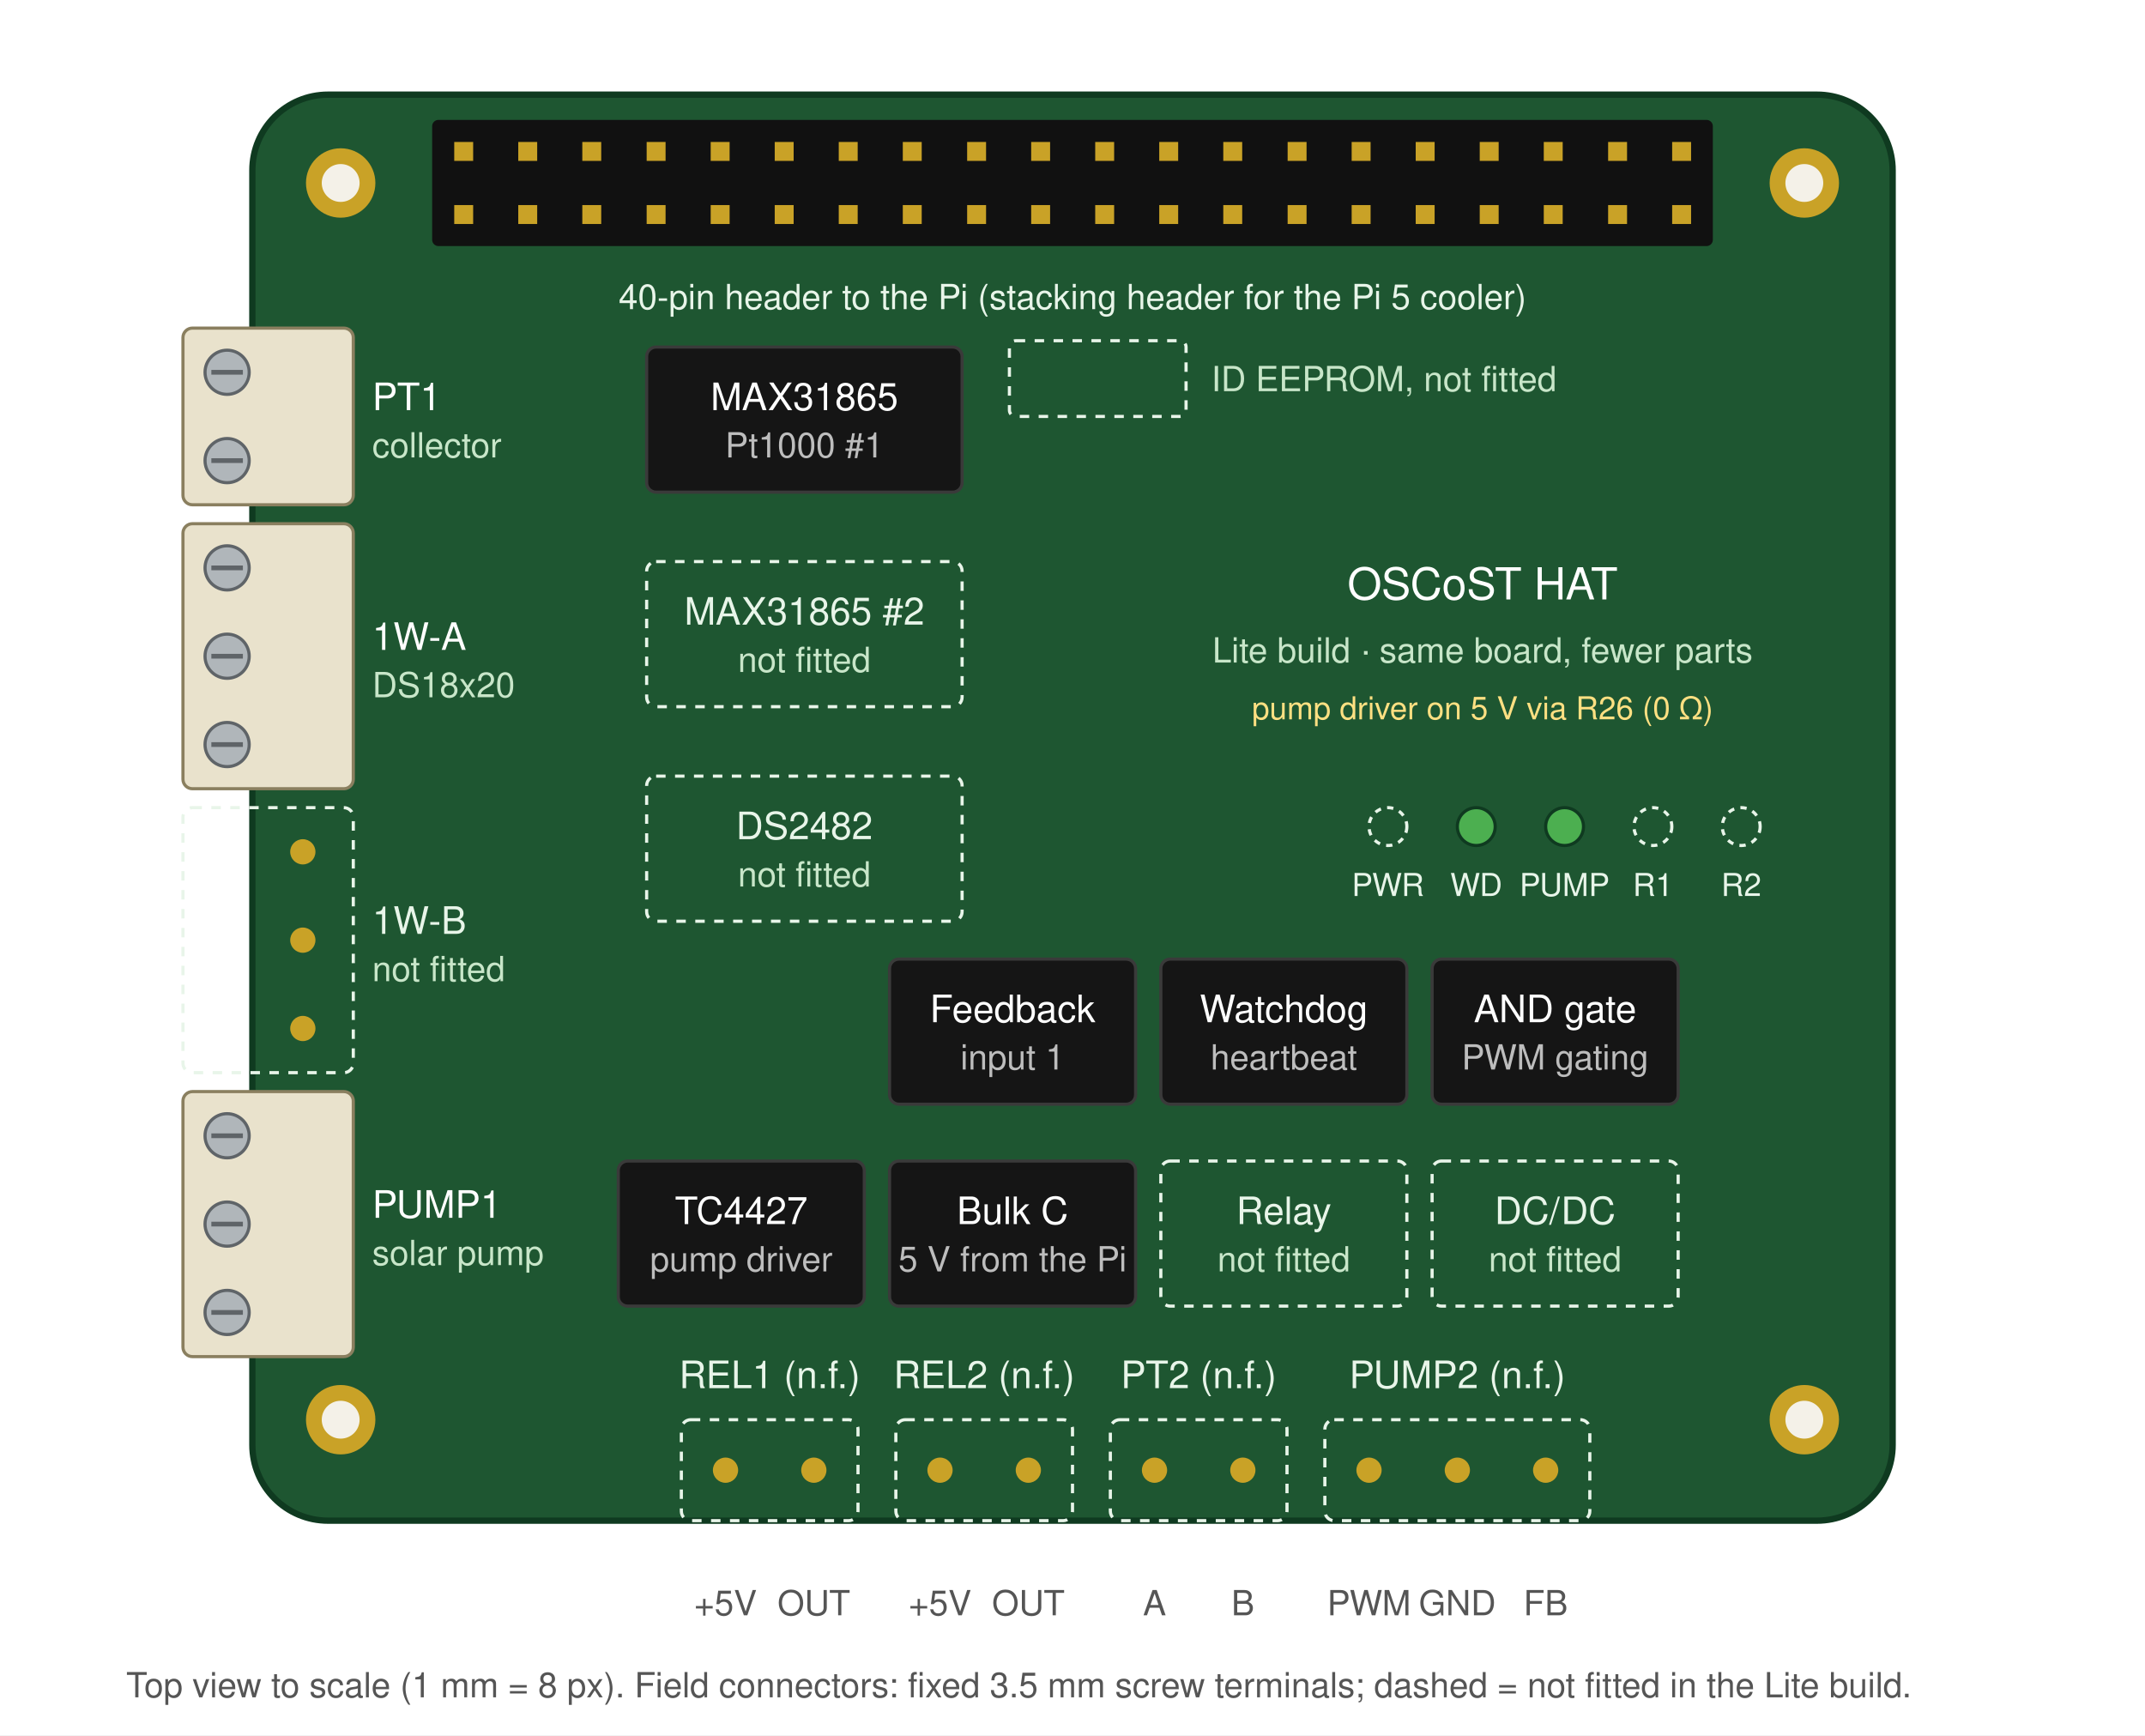
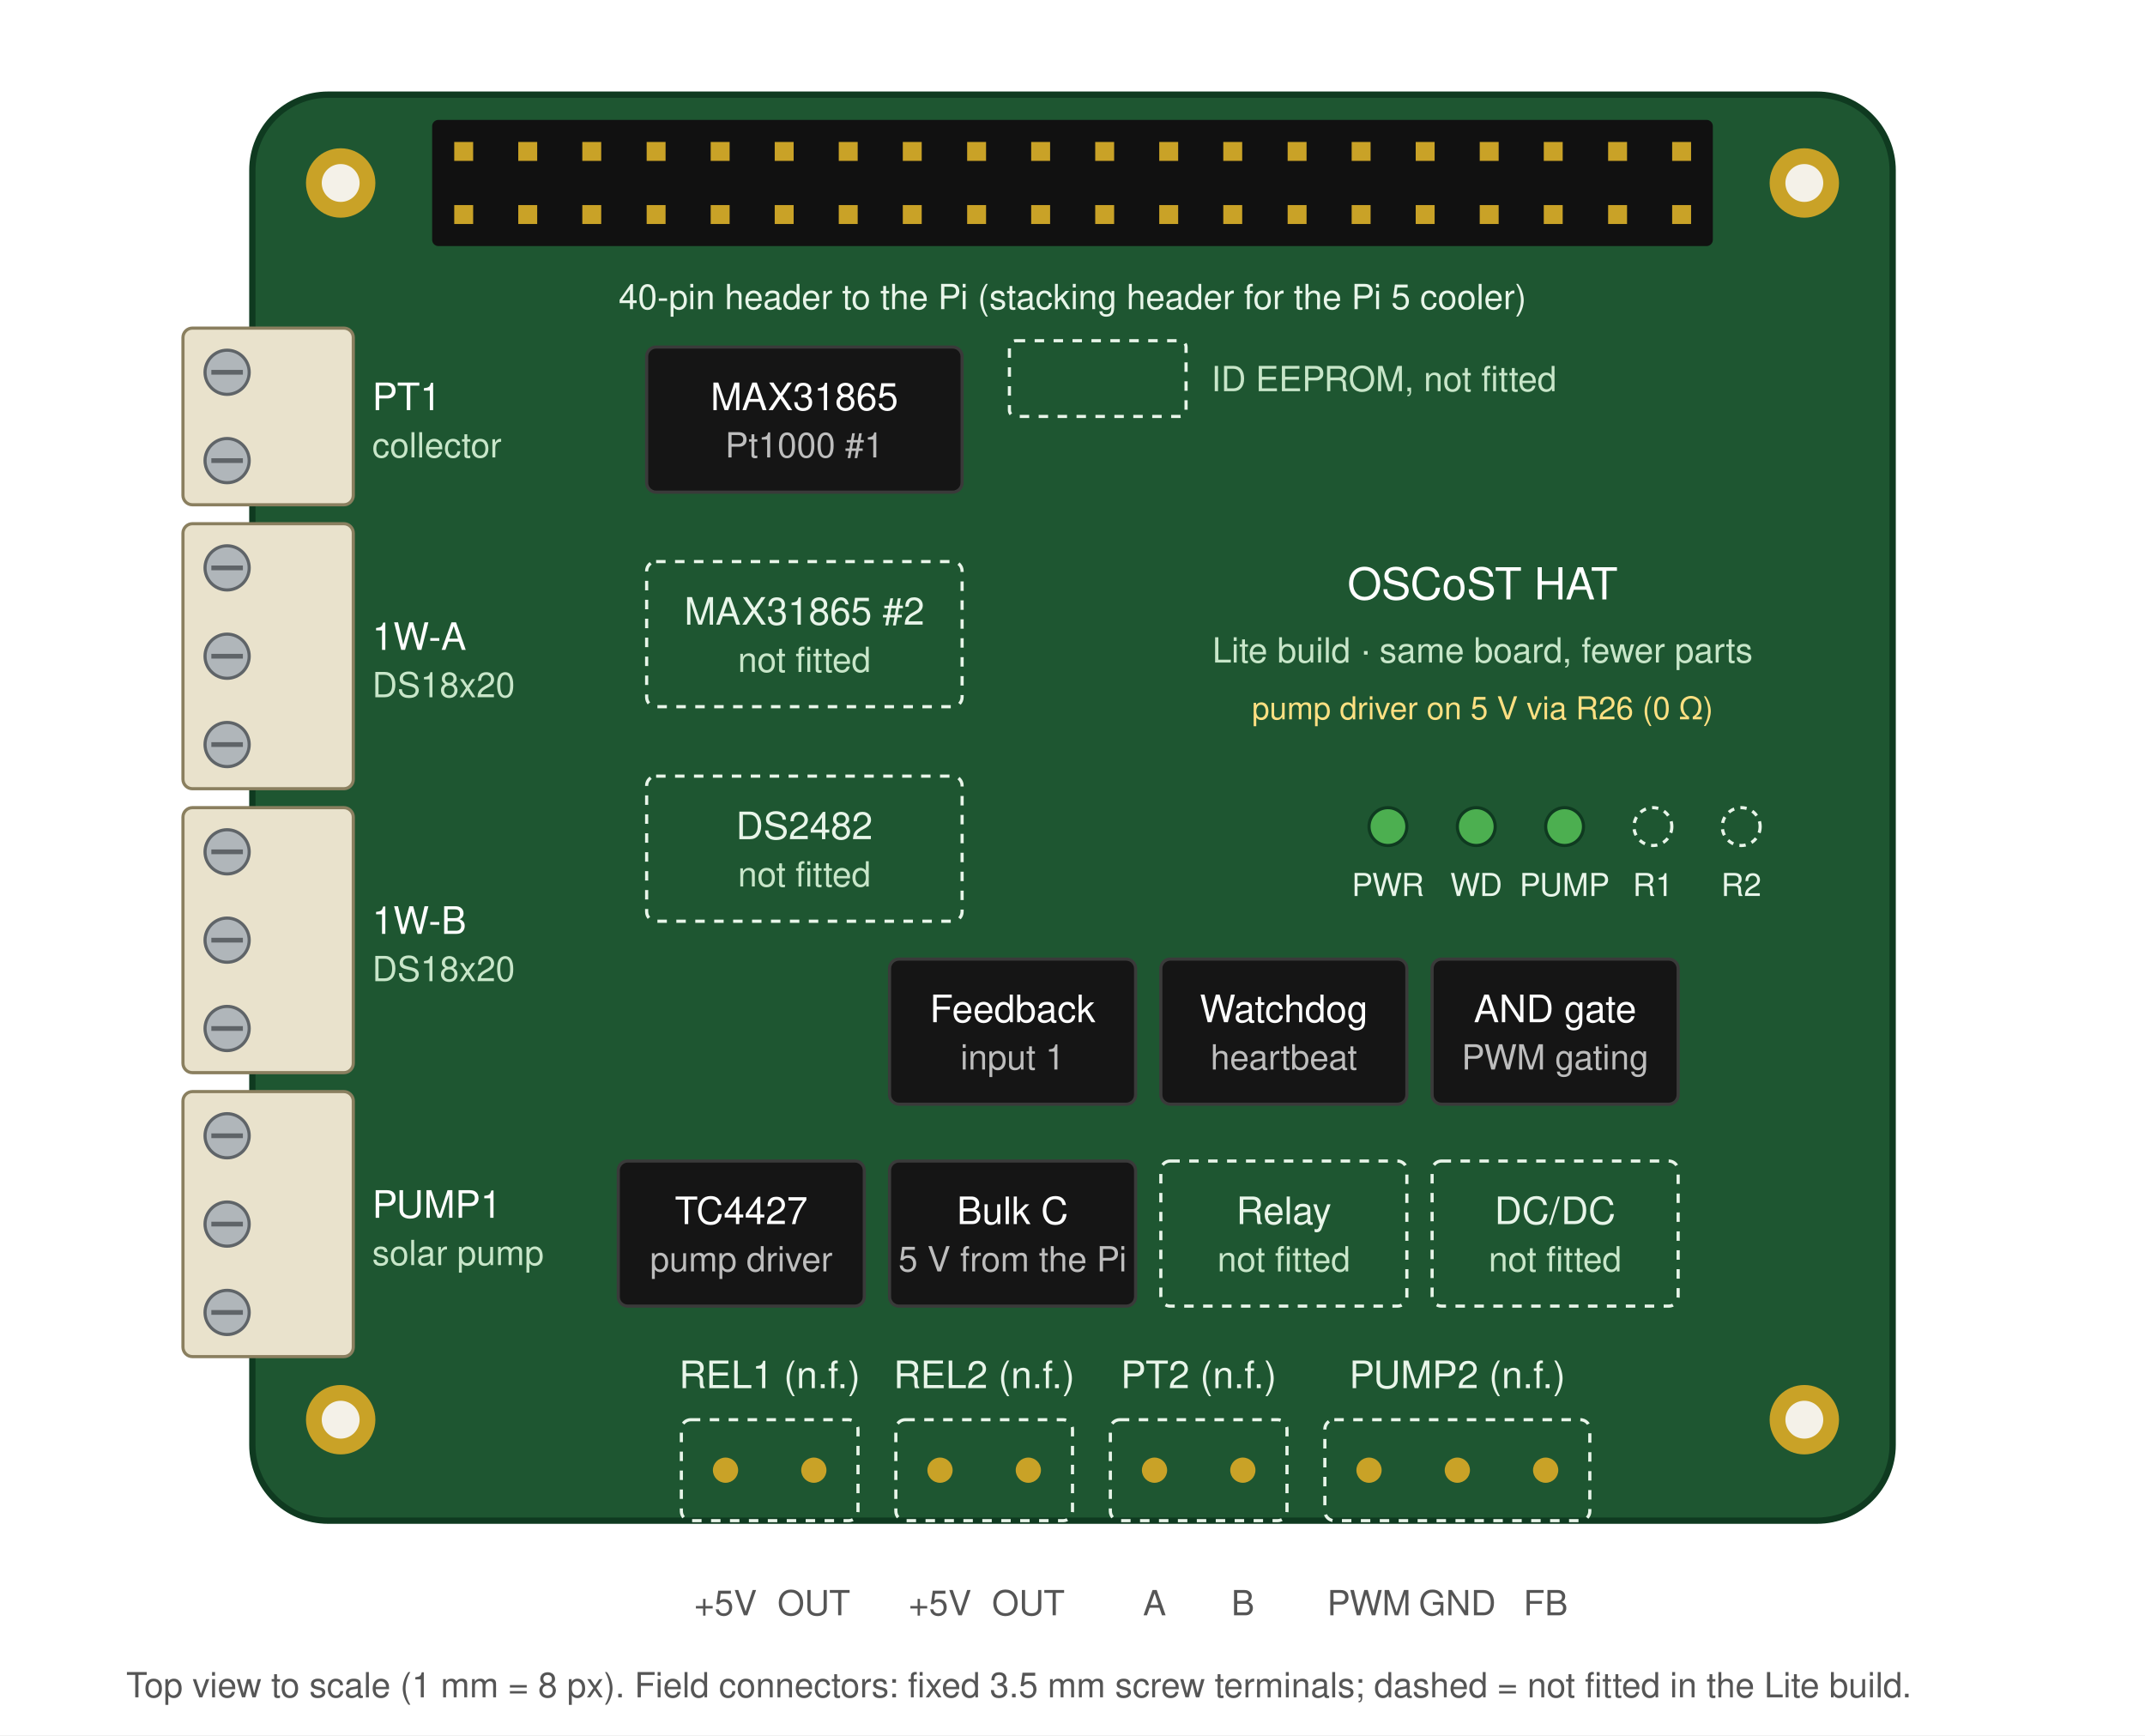
<svg xmlns="http://www.w3.org/2000/svg" width="680" height="550" viewBox="0 0 680 550" font-family="Helvetica, Arial, sans-serif">
  <rect width="680" height="550" fill="white" />
  <rect x="80" y="30" width="520" height="452" rx="24" fill="#1E5631" stroke="#0F3A20" stroke-width="2" />
  <circle cx="108" cy="58" r="11" fill="#C9A227" />
  <circle cx="108" cy="58" r="6" fill="#F4F1E8" />
  <circle cx="572" cy="58" r="11" fill="#C9A227" />
  <circle cx="572" cy="58" r="6" fill="#F4F1E8" />
  <circle cx="108" cy="450" r="11" fill="#C9A227" />
  <circle cx="108" cy="450" r="6" fill="#F4F1E8" />
  <circle cx="572" cy="450" r="11" fill="#C9A227" />
  <circle cx="572" cy="450" r="6" fill="#F4F1E8" />
  <rect x="137" y="38" width="406" height="40" rx="2" fill="#111111" />
  <rect x="144.0" y="45" width="6" height="6" fill="#C9A227" />
  <rect x="144.0" y="65" width="6" height="6" fill="#C9A227" />
  <rect x="164.3" y="45" width="6" height="6" fill="#C9A227" />
  <rect x="164.3" y="65" width="6" height="6" fill="#C9A227" />
  <rect x="184.6" y="45" width="6" height="6" fill="#C9A227" />
  <rect x="184.6" y="65" width="6" height="6" fill="#C9A227" />
  <rect x="205.0" y="45" width="6" height="6" fill="#C9A227" />
  <rect x="205.0" y="65" width="6" height="6" fill="#C9A227" />
  <rect x="225.3" y="45" width="6" height="6" fill="#C9A227" />
  <rect x="225.3" y="65" width="6" height="6" fill="#C9A227" />
  <rect x="245.6" y="45" width="6" height="6" fill="#C9A227" />
  <rect x="245.6" y="65" width="6" height="6" fill="#C9A227" />
  <rect x="265.9" y="45" width="6" height="6" fill="#C9A227" />
  <rect x="265.9" y="65" width="6" height="6" fill="#C9A227" />
  <rect x="286.2" y="45" width="6" height="6" fill="#C9A227" />
  <rect x="286.2" y="65" width="6" height="6" fill="#C9A227" />
  <rect x="306.6" y="45" width="6" height="6" fill="#C9A227" />
  <rect x="306.6" y="65" width="6" height="6" fill="#C9A227" />
  <rect x="326.9" y="45" width="6" height="6" fill="#C9A227" />
  <rect x="326.9" y="65" width="6" height="6" fill="#C9A227" />
  <rect x="347.2" y="45" width="6" height="6" fill="#C9A227" />
  <rect x="347.2" y="65" width="6" height="6" fill="#C9A227" />
  <rect x="367.5" y="45" width="6" height="6" fill="#C9A227" />
  <rect x="367.5" y="65" width="6" height="6" fill="#C9A227" />
  <rect x="387.8" y="45" width="6" height="6" fill="#C9A227" />
  <rect x="387.8" y="65" width="6" height="6" fill="#C9A227" />
  <rect x="408.2" y="45" width="6" height="6" fill="#C9A227" />
  <rect x="408.2" y="65" width="6" height="6" fill="#C9A227" />
  <rect x="428.5" y="45" width="6" height="6" fill="#C9A227" />
  <rect x="428.5" y="65" width="6" height="6" fill="#C9A227" />
  <rect x="448.8" y="45" width="6" height="6" fill="#C9A227" />
  <rect x="448.8" y="65" width="6" height="6" fill="#C9A227" />
  <rect x="469.1" y="45" width="6" height="6" fill="#C9A227" />
  <rect x="469.1" y="65" width="6" height="6" fill="#C9A227" />
  <rect x="489.4" y="45" width="6" height="6" fill="#C9A227" />
  <rect x="489.4" y="65" width="6" height="6" fill="#C9A227" />
  <rect x="509.8" y="45" width="6" height="6" fill="#C9A227" />
  <rect x="509.8" y="65" width="6" height="6" fill="#C9A227" />
  <rect x="530.1" y="45" width="6" height="6" fill="#C9A227" />
  <rect x="530.1" y="65" width="6" height="6" fill="#C9A227" />
  <text class="ts" x="340" y="98" text-anchor="middle" style="font-size:11px;font-weight:400;fill:#E8F5E9">40-pin header to the Pi (stacking header for the Pi 5 cooler)</text>
  <rect x="320" y="108" width="56" height="24" rx="2" fill="none" stroke="#E8F5E9" stroke-width="1" stroke-dasharray="3 3" />
  <text class="ts" x="384" y="124" text-anchor="start" style="font-size:11px;font-weight:400;fill:#C8E6C9">ID EEPROM, not fitted</text>
  <rect x="58" y="104" width="54" height="56" rx="3" fill="#E9E2CC" stroke="#8A7F5F" stroke-width="1" />
  <circle cx="72" cy="118" r="7" fill="#B0B6BA" stroke="#5F6468" />
  <line x1="67" y1="118" x2="77" y2="118" stroke="#5F6468" stroke-width="1.5" />
  <circle cx="72" cy="146" r="7" fill="#B0B6BA" stroke="#5F6468" />
  <line x1="67" y1="146" x2="77" y2="146" stroke="#5F6468" stroke-width="1.5" />
  <text class="th" x="118" y="130.0" text-anchor="start" style="font-size:12px;font-weight:500;fill:#ffffff">PT1</text>
  <text class="ts" x="118" y="145.0" text-anchor="start" style="font-size:11px;font-weight:400;fill:#C8E6C9">collector</text>
  <rect x="58" y="166" width="54" height="84" rx="3" fill="#E9E2CC" stroke="#8A7F5F" stroke-width="1" />
  <circle cx="72" cy="180" r="7" fill="#B0B6BA" stroke="#5F6468" />
  <line x1="67" y1="180" x2="77" y2="180" stroke="#5F6468" stroke-width="1.5" />
  <circle cx="72" cy="208" r="7" fill="#B0B6BA" stroke="#5F6468" />
  <line x1="67" y1="208" x2="77" y2="208" stroke="#5F6468" stroke-width="1.5" />
  <circle cx="72" cy="236" r="7" fill="#B0B6BA" stroke="#5F6468" />
  <line x1="67" y1="236" x2="77" y2="236" stroke="#5F6468" stroke-width="1.5" />
  <text class="th" x="118" y="206.0" text-anchor="start" style="font-size:12px;font-weight:500;fill:#ffffff">1W-A</text>
  <text class="ts" x="118" y="221.0" text-anchor="start" style="font-size:11px;font-weight:400;fill:#C8E6C9">DS18x20</text>
-   <rect x="58" y="256" width="54" height="84" rx="3" fill="none" stroke="#E8F5E9" stroke-width="1" stroke-dasharray="3 3" />
-   <circle cx="96" cy="270" r="4" fill="#C9A227" />
-   <circle cx="96" cy="298" r="4" fill="#C9A227" />
-   <circle cx="96" cy="326" r="4" fill="#C9A227" />
-   <text class="th" x="118" y="296.0" text-anchor="start" style="font-size:12px;font-weight:500;fill:#E8F5E9">1W-B</text>
-   <text class="ts" x="118" y="311.0" text-anchor="start" style="font-size:11px;font-weight:400;fill:#C8E6C9">not fitted</text>
+   <rect x="58" y="256" width="54" height="84" rx="3" fill="#E9E2CC" stroke="#8A7F5F" stroke-width="1" />
+   <circle cx="72" cy="270" r="7" fill="#B0B6BA" stroke="#5F6468" />
+   <line x1="67" y1="270" x2="77" y2="270" stroke="#5F6468" stroke-width="1.5" />
+   <circle cx="72" cy="298" r="7" fill="#B0B6BA" stroke="#5F6468" />
+   <line x1="67" y1="298" x2="77" y2="298" stroke="#5F6468" stroke-width="1.5" />
+   <circle cx="72" cy="326" r="7" fill="#B0B6BA" stroke="#5F6468" />
+   <line x1="67" y1="326" x2="77" y2="326" stroke="#5F6468" stroke-width="1.5" />
+   <text class="th" x="118" y="296.0" text-anchor="start" style="font-size:12px;font-weight:500;fill:#ffffff">1W-B</text>
+   <text class="ts" x="118" y="311.0" text-anchor="start" style="font-size:11px;font-weight:400;fill:#C8E6C9">DS18x20</text>
  <rect x="58" y="346" width="54" height="84" rx="3" fill="#E9E2CC" stroke="#8A7F5F" stroke-width="1" />
  <circle cx="72" cy="360" r="7" fill="#B0B6BA" stroke="#5F6468" />
  <line x1="67" y1="360" x2="77" y2="360" stroke="#5F6468" stroke-width="1.5" />
  <circle cx="72" cy="388" r="7" fill="#B0B6BA" stroke="#5F6468" />
  <line x1="67" y1="388" x2="77" y2="388" stroke="#5F6468" stroke-width="1.5" />
  <circle cx="72" cy="416" r="7" fill="#B0B6BA" stroke="#5F6468" />
  <line x1="67" y1="416" x2="77" y2="416" stroke="#5F6468" stroke-width="1.5" />
  <text class="th" x="118" y="386.0" text-anchor="start" style="font-size:12px;font-weight:500;fill:#ffffff">PUMP1</text>
  <text class="ts" x="118" y="401.0" text-anchor="start" style="font-size:11px;font-weight:400;fill:#C8E6C9">solar pump</text>
  <rect x="216" y="450" width="56" height="32" rx="3" fill="none" stroke="#E8F5E9" stroke-width="1" stroke-dasharray="3 3" />
  <circle cx="230" cy="466" r="4" fill="#C9A227" />
  <text class="ts" x="230" y="512" text-anchor="middle" style="font-size:11px;font-weight:400;fill:#555555">+5V</text>
  <circle cx="258" cy="466" r="4" fill="#C9A227" />
  <text class="ts" x="258" y="512" text-anchor="middle" style="font-size:11px;font-weight:400;fill:#555555">OUT</text>
  <text class="th" x="244.0" y="440" text-anchor="middle" style="font-size:12px;font-weight:500;fill:#E8F5E9">REL1 (n.f.)</text>
  <rect x="284" y="450" width="56" height="32" rx="3" fill="none" stroke="#E8F5E9" stroke-width="1" stroke-dasharray="3 3" />
  <circle cx="298" cy="466" r="4" fill="#C9A227" />
  <text class="ts" x="298" y="512" text-anchor="middle" style="font-size:11px;font-weight:400;fill:#555555">+5V</text>
  <circle cx="326" cy="466" r="4" fill="#C9A227" />
  <text class="ts" x="326" y="512" text-anchor="middle" style="font-size:11px;font-weight:400;fill:#555555">OUT</text>
  <text class="th" x="312.0" y="440" text-anchor="middle" style="font-size:12px;font-weight:500;fill:#E8F5E9">REL2 (n.f.)</text>
  <rect x="352" y="450" width="56" height="32" rx="3" fill="none" stroke="#E8F5E9" stroke-width="1" stroke-dasharray="3 3" />
  <circle cx="366" cy="466" r="4" fill="#C9A227" />
  <text class="ts" x="366" y="512" text-anchor="middle" style="font-size:11px;font-weight:400;fill:#555555">A</text>
  <circle cx="394" cy="466" r="4" fill="#C9A227" />
  <text class="ts" x="394" y="512" text-anchor="middle" style="font-size:11px;font-weight:400;fill:#555555">B</text>
  <text class="th" x="380.0" y="440" text-anchor="middle" style="font-size:12px;font-weight:500;fill:#E8F5E9">PT2 (n.f.)</text>
  <rect x="420" y="450" width="84" height="32" rx="3" fill="none" stroke="#E8F5E9" stroke-width="1" stroke-dasharray="3 3" />
  <circle cx="434" cy="466" r="4" fill="#C9A227" />
  <text class="ts" x="434" y="512" text-anchor="middle" style="font-size:11px;font-weight:400;fill:#555555">PWM</text>
  <circle cx="462" cy="466" r="4" fill="#C9A227" />
  <text class="ts" x="462" y="512" text-anchor="middle" style="font-size:11px;font-weight:400;fill:#555555">GND</text>
  <circle cx="490" cy="466" r="4" fill="#C9A227" />
  <text class="ts" x="490" y="512" text-anchor="middle" style="font-size:11px;font-weight:400;fill:#555555">FB</text>
  <text class="th" x="462.0" y="440" text-anchor="middle" style="font-size:12px;font-weight:500;fill:#E8F5E9">PUMP2 (n.f.)</text>
  <rect x="205" y="110" width="100" height="46" rx="3" fill="#151515" stroke="#3a3a3a" stroke-width="1" />
  <text class="th" x="255.0" y="130.0" text-anchor="middle" style="font-size:12px;font-weight:500;fill:#ffffff">MAX31865</text>
  <text class="ts" x="255.0" y="145.0" text-anchor="middle" style="font-size:11px;font-weight:400;fill:#bdbdbd">Pt1000 #1</text>
  <rect x="205" y="178" width="100" height="46" rx="3" fill="none" stroke="#E8F5E9" stroke-width="1" stroke-dasharray="3 3" />
  <text class="th" x="255" y="198" text-anchor="middle" style="font-size:12px;font-weight:500;fill:#E8F5E9">MAX31865 #2</text>
  <text class="ts" x="255" y="213" text-anchor="middle" style="font-size:11px;font-weight:400;fill:#C8E6C9">not fitted</text>
  <rect x="205" y="246" width="100" height="46" rx="3" fill="none" stroke="#E8F5E9" stroke-width="1" stroke-dasharray="3 3" />
  <text class="th" x="255" y="266" text-anchor="middle" style="font-size:12px;font-weight:500;fill:#E8F5E9">DS2482</text>
  <text class="ts" x="255" y="281" text-anchor="middle" style="font-size:11px;font-weight:400;fill:#C8E6C9">not fitted</text>
  <rect x="196" y="368" width="78" height="46" rx="3" fill="#151515" stroke="#3a3a3a" stroke-width="1" />
  <text class="th" x="235.0" y="388.0" text-anchor="middle" style="font-size:12px;font-weight:500;fill:#ffffff">TC4427</text>
  <text class="ts" x="235.0" y="403.0" text-anchor="middle" style="font-size:11px;font-weight:400;fill:#bdbdbd">pump driver</text>
  <rect x="282" y="368" width="78" height="46" rx="3" fill="#151515" stroke="#3a3a3a" stroke-width="1" />
  <text class="th" x="321.0" y="388.0" text-anchor="middle" style="font-size:12px;font-weight:500;fill:#ffffff">Bulk C</text>
  <text class="ts" x="321.0" y="403.0" text-anchor="middle" style="font-size:11px;font-weight:400;fill:#bdbdbd">5 V from the Pi</text>
  <rect x="368" y="368" width="78" height="46" rx="3" fill="none" stroke="#E8F5E9" stroke-width="1" stroke-dasharray="3 3" />
  <text class="th" x="407.0" y="388.0" text-anchor="middle" style="font-size:12px;font-weight:500;fill:#E8F5E9">Relay</text>
  <text class="ts" x="407.0" y="403.0" text-anchor="middle" style="font-size:11px;font-weight:400;fill:#C8E6C9">not fitted</text>
  <rect x="454" y="368" width="78" height="46" rx="3" fill="none" stroke="#E8F5E9" stroke-width="1" stroke-dasharray="3 3" />
  <text class="th" x="493.0" y="388.0" text-anchor="middle" style="font-size:12px;font-weight:500;fill:#E8F5E9">DC/DC</text>
  <text class="ts" x="493.0" y="403.0" text-anchor="middle" style="font-size:11px;font-weight:400;fill:#C8E6C9">not fitted</text>
  <text class="ts" x="470" y="228" text-anchor="middle" style="font-size:10px;font-weight:400;fill:#FFE082">pump driver on 5 V via R26 (0 Ω)</text>
  <rect x="282" y="304" width="78" height="46" rx="3" fill="#151515" stroke="#3a3a3a" stroke-width="1" />
  <text class="th" x="321.0" y="324.0" text-anchor="middle" style="font-size:12px;font-weight:500;fill:#ffffff">Feedback</text>
  <text class="ts" x="321.0" y="339.0" text-anchor="middle" style="font-size:11px;font-weight:400;fill:#bdbdbd">input 1</text>
  <rect x="368" y="304" width="78" height="46" rx="3" fill="#151515" stroke="#3a3a3a" stroke-width="1" />
  <text class="th" x="407.0" y="324.0" text-anchor="middle" style="font-size:12px;font-weight:500;fill:#ffffff">Watchdog</text>
  <text class="ts" x="407.0" y="339.0" text-anchor="middle" style="font-size:11px;font-weight:400;fill:#bdbdbd">heartbeat</text>
  <rect x="454" y="304" width="78" height="46" rx="3" fill="#151515" stroke="#3a3a3a" stroke-width="1" />
  <text class="th" x="493.0" y="324.0" text-anchor="middle" style="font-size:12px;font-weight:500;fill:#ffffff">AND gate</text>
  <text class="ts" x="493.0" y="339.0" text-anchor="middle" style="font-size:11px;font-weight:400;fill:#bdbdbd">PWM gating</text>
-   <circle cx="440" cy="262" r="6" fill="none" stroke="#E8F5E9" stroke-dasharray="2 2" />
+   <circle cx="440" cy="262" r="6" fill="#4CAF50" stroke="#0F3A20" />
  <text class="ts" x="440" y="284" text-anchor="middle" style="font-size:10px;font-weight:400;fill:#E8F5E9">PWR</text>
  <circle cx="468" cy="262" r="6" fill="#4CAF50" stroke="#0F3A20" />
  <text class="ts" x="468" y="284" text-anchor="middle" style="font-size:10px;font-weight:400;fill:#E8F5E9">WD</text>
  <circle cx="496" cy="262" r="6" fill="#4CAF50" stroke="#0F3A20" />
  <text class="ts" x="496" y="284" text-anchor="middle" style="font-size:10px;font-weight:400;fill:#E8F5E9">PUMP</text>
  <circle cx="524" cy="262" r="6" fill="none" stroke="#E8F5E9" stroke-dasharray="2 2" />
  <text class="ts" x="524" y="284" text-anchor="middle" style="font-size:10px;font-weight:400;fill:#E8F5E9">R1</text>
  <circle cx="552" cy="262" r="6" fill="none" stroke="#E8F5E9" stroke-dasharray="2 2" />
  <text class="ts" x="552" y="284" text-anchor="middle" style="font-size:10px;font-weight:400;fill:#E8F5E9">R2</text>
  <text class="th" x="470" y="190" text-anchor="middle" style="font-size:14px;font-weight:500;fill:#ffffff">OSCoST HAT</text>
  <text class="ts" x="470" y="210" text-anchor="middle" style="font-size:11px;font-weight:400;fill:#C8E6C9">Lite build · same board, fewer parts</text>
  <text class="ts" x="40" y="538" text-anchor="start" style="font-size:11px;font-weight:400;fill:#555555">Top view to scale (1 mm = 8 px). Field connectors: fixed 3.5 mm screw terminals; dashed = not fitted in the Lite build.</text>
</svg>
